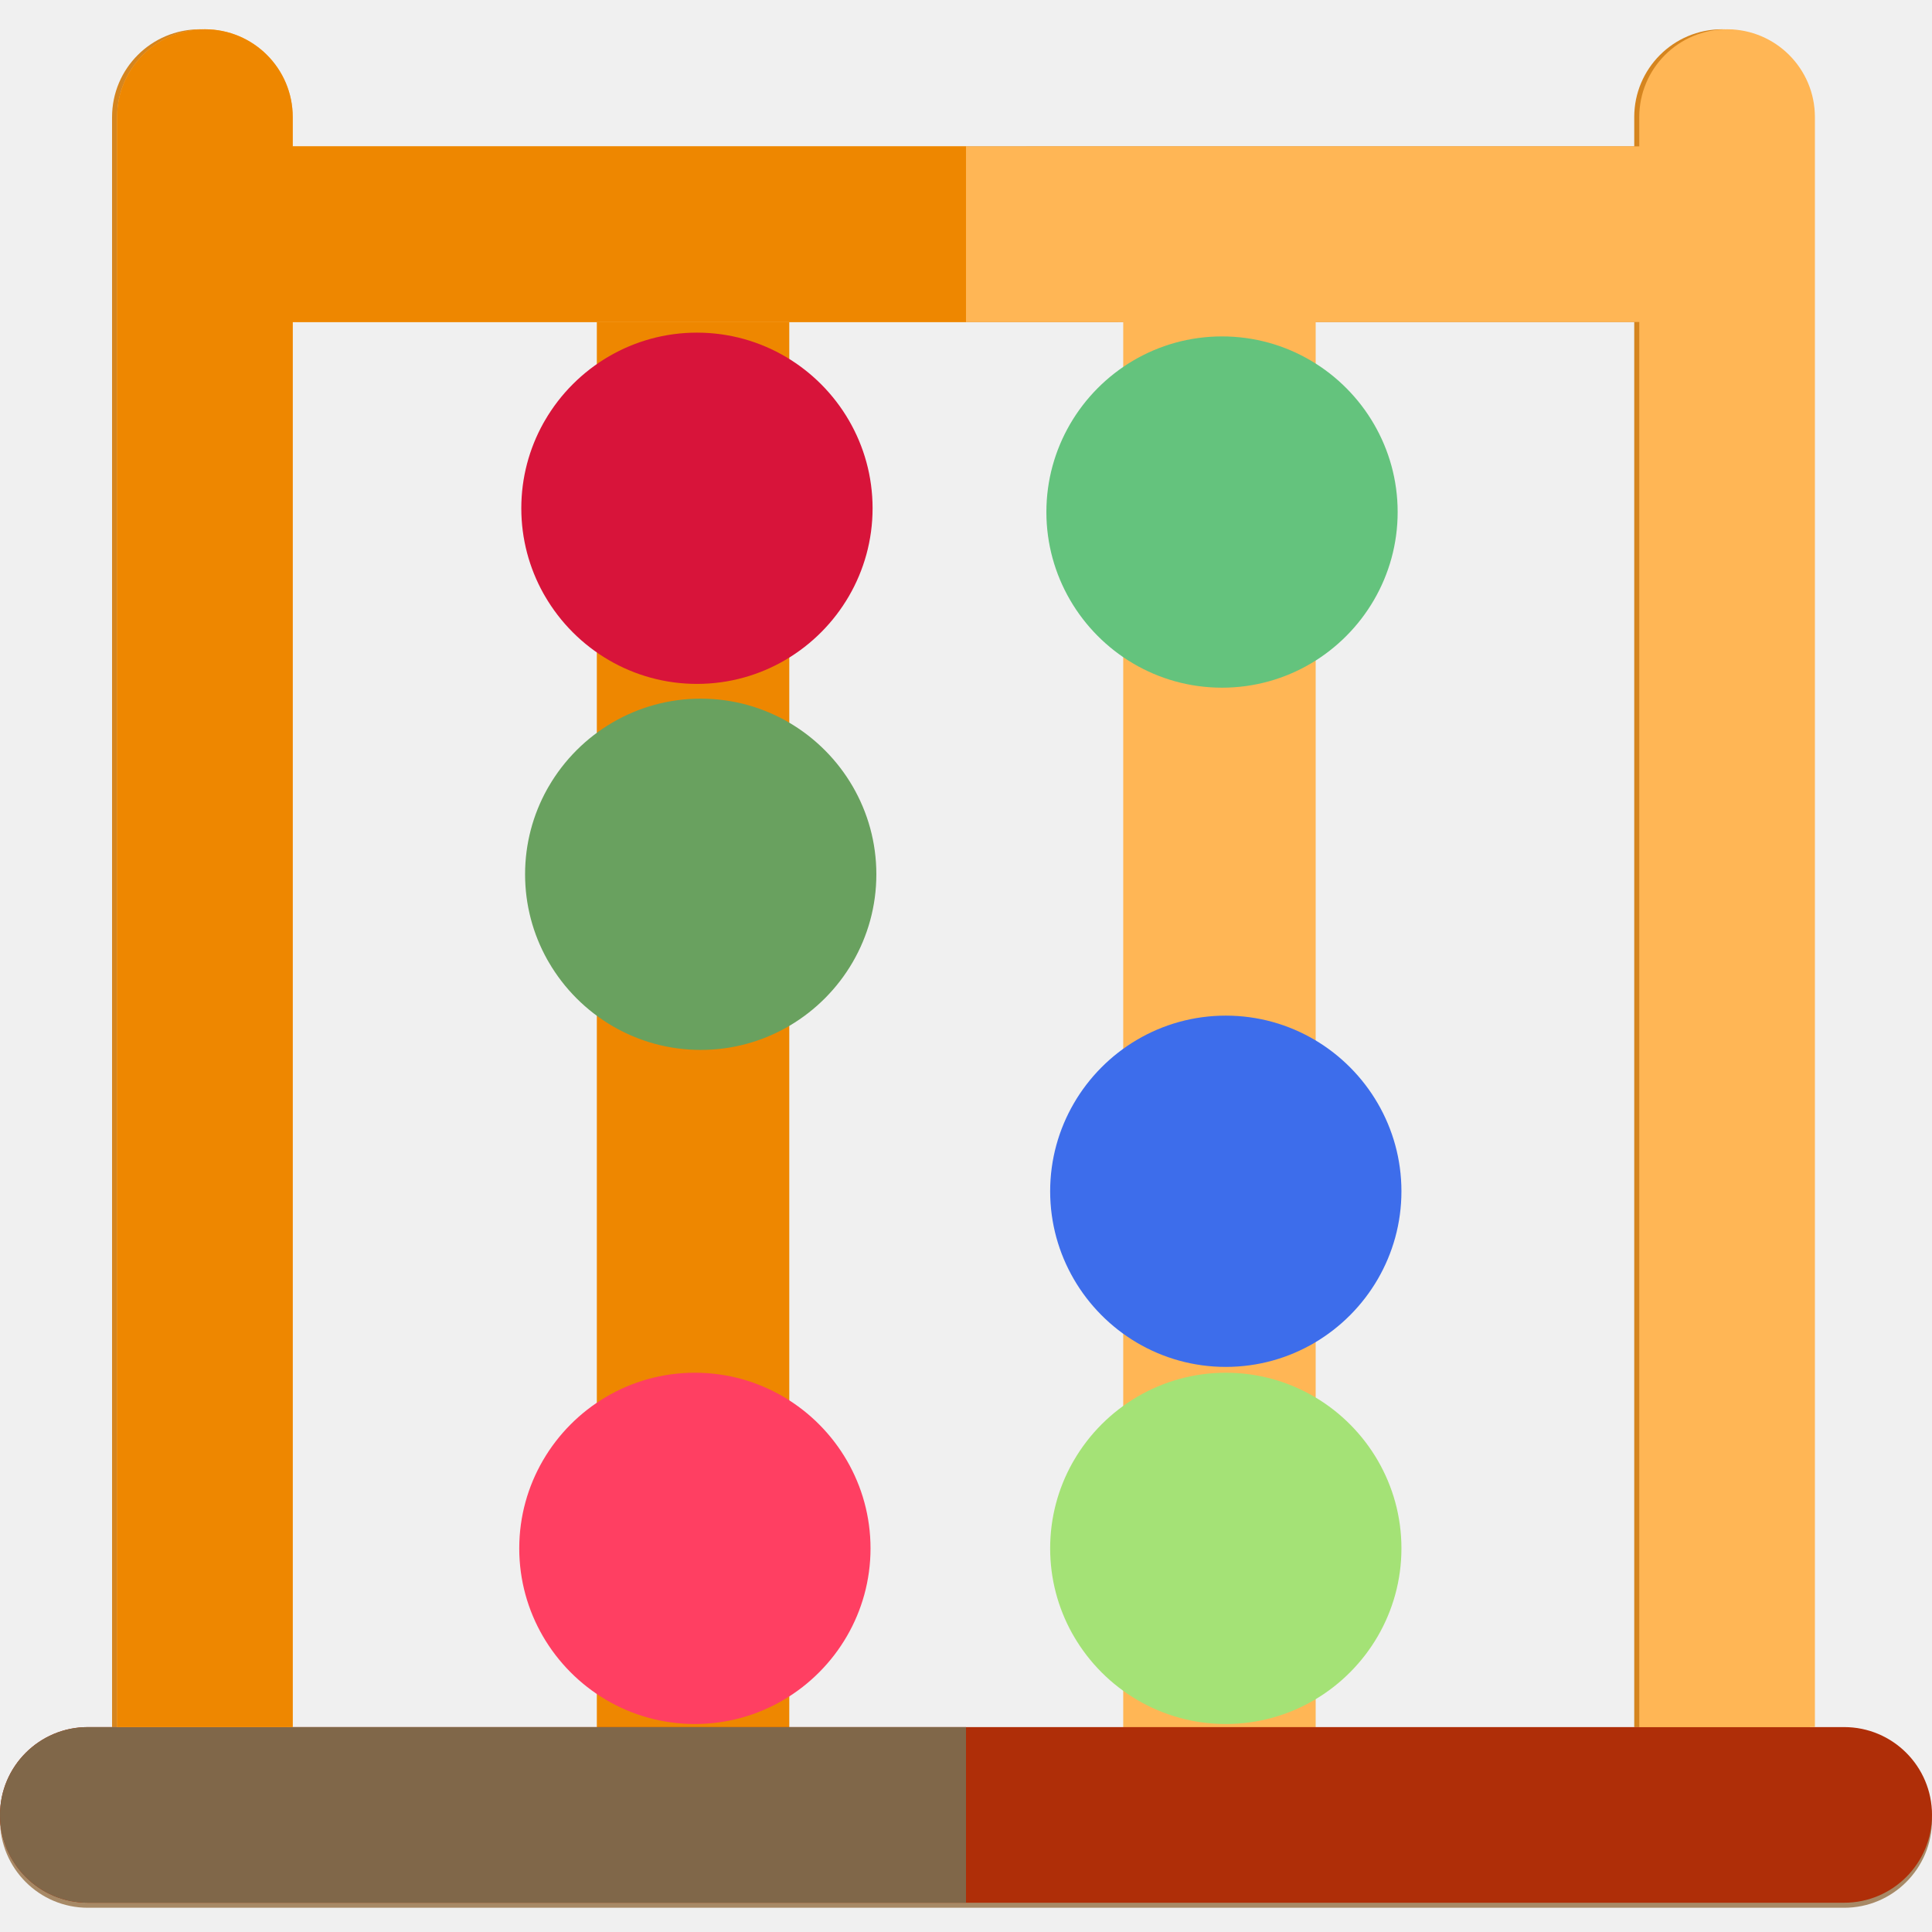
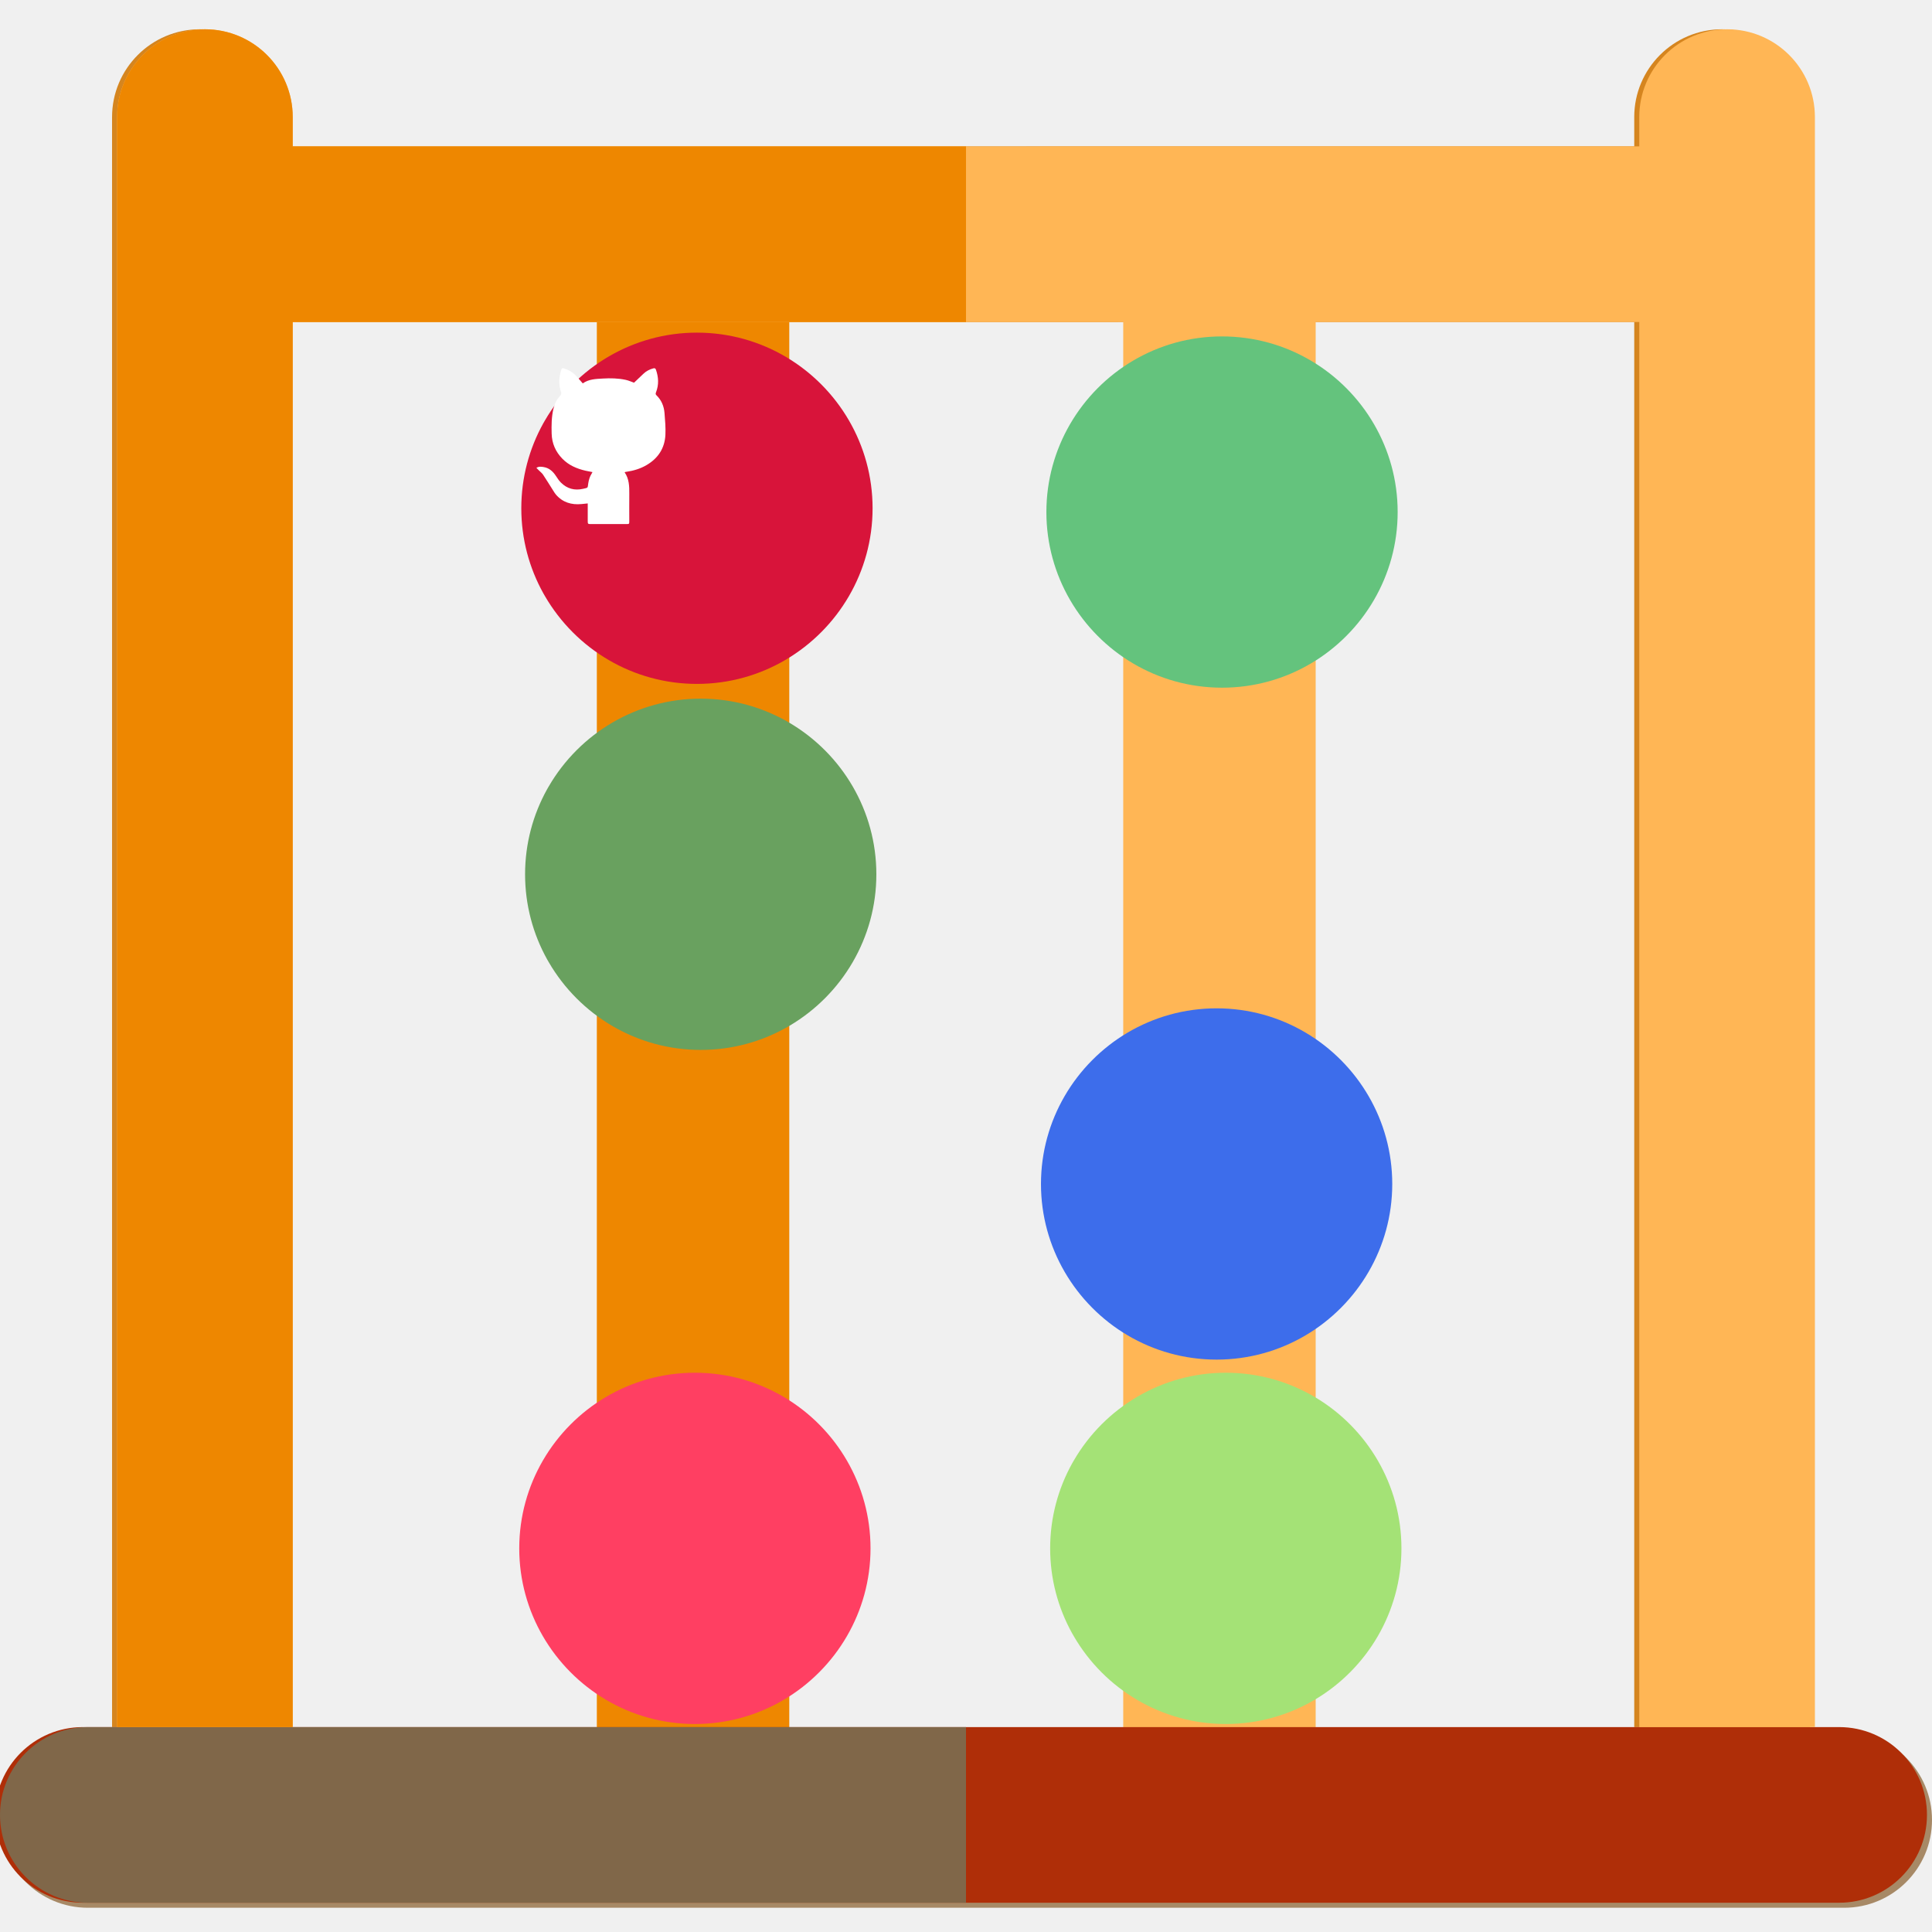
- <svg xmlns="http://www.w3.org/2000/svg" width="512" height="512">
+ <svg xmlns="http://www.w3.org/2000/svg" xmlns:xlink="http://www.w3.org/1999/xlink" width="512" height="512">
  <g>
    <g id="svg_1">
      <rect id="svg_47" height="373" width="51" y="85" x="158.167" stroke-linecap="null" stroke-linejoin="null" stroke-dasharray="null" stroke-width="null" fill="#ee8700" />
      <path id="svg_2" fill="#D5851F" d="m76.244,364.606l-0.001,-46.546l0,-93.09l0,-139.618l356.848,-0.019l0,94.091l0,45.546l0,93.091l0,46.546l0,93.091l46.545,0l0,-116.365l0,-139.636l0,-139.636l0,-31.031c0,-12.853 -10.42,-23.273 -23.273,-23.273s-23.273,10.42 -23.273,23.273l0,7.758l-356.847,0.018l0,-7.776c0,-12.853 -10.42,-23.273 -23.273,-23.273s-23.273,10.421 -23.273,23.273l0,31.049l0,0.002l0,0.002l0,279.229l0,0.022c0,0.006 0,0.014 0,0.02l0.002,116.343l46.545,0l0,-93.091z" />
      <rect transform="rotate(99.22989 197.1667,110.5) " id="svg_46" height="1" width="0" y="110" x="197.167" stroke-linecap="null" stroke-linejoin="null" stroke-dasharray="null" stroke-width="null" fill="#D5851F" />
      <rect id="svg_49" height="373" width="51" y="85" x="297.667" stroke-linecap="null" stroke-linejoin="null" stroke-dasharray="null" stroke-width="null" fill="#ffb655" />
    </g>
    <path id="svg_15" fill="#A78966" d="m488.727,459.03l-7.758,0l-46.545,0l-178.424,0l-178.423,0l-46.545,0l-7.759,0c-12.853,0 -23.273,10.42 -23.273,23.273c0,12.853 10.42,23.273 23.273,23.273l31.032,0l201.695,0l201.697,0l31.03,0c12.853,0 23.273,-10.42 23.273,-23.273c0,-12.853 -10.42,-23.273 -23.273,-23.273z" />
-     <path id="svg_5" fill="#AF2E08" d="m488.727,457.697l-7.758,0l-46.545,0l-356.847,0l-46.545,0l-7.759,0c-12.853,0 -23.273,10.42 -23.273,23.273c0,12.853 10.42,23.273 23.273,23.273l31.032,0l403.392,0l31.03,0c12.853,0 23.273,-10.42 23.273,-23.273c0,-12.853 -10.42,-23.273 -23.273,-23.273z" />
+     <path id="svg_5" fill="#AF2E08" d="m487.394,457.697l-7.758,0l-46.545,0l-356.847,0l-46.545,0l-7.759,0c-12.853,0 -23.273,10.42 -23.273,23.273c0,12.853 10.42,23.273 23.273,23.273l31.032,0l403.392,0l31.03,0c12.853,0 23.273,-10.42 23.273,-23.273c0,-12.853 -10.42,-23.273 -23.273,-23.273z" />
    <g id="svg_6">
      <path id="svg_7" fill="#69A15F" d="m225.981,208.424c-8.06,-13.898 -23.093,-23.273 -40.284,-23.273c-8.476,0 -16.421,2.288 -23.273,6.262c-7.045,4.087 -12.924,9.964 -17.011,17.011c-0.147,0.254 -0.296,0.507 -0.441,0.763c-3.703,6.676 -5.821,14.348 -5.821,22.509s2.118,15.833 5.821,22.509c0.144,0.256 0.293,0.51 0.441,0.763c4.087,7.047 9.965,12.924 17.011,17.011c6.851,3.975 14.797,6.262 23.273,6.262c17.191,0 32.223,-9.374 40.284,-23.273c3.973,-6.853 6.262,-14.798 6.262,-23.273s-2.289,-16.419 -6.262,-23.271z" />
    </g>
-     <g id="svg_9">
-       <path id="svg_10" fill="#3D6DEB" d="m324.848,269.152c-17.191,0 -32.223,9.374 -40.284,23.273c-3.973,6.851 -6.262,14.798 -6.262,23.273c0,8.474 2.289,16.42 6.262,23.273c8.06,13.898 23.093,23.273 40.284,23.273s32.223,-9.374 40.284,-23.273c3.973,-6.853 6.262,-14.798 6.262,-23.273s-2.288,-16.421 -6.262,-23.273c-8.06,-13.899 -23.093,-23.273 -40.284,-23.273z" />
-     </g>
    <path id="svg_20" fill="#64C37D" d="m323.848,89.152c-17.191,0 -32.223,9.374 -40.284,23.273c-3.973,6.853 -6.262,14.798 -6.262,23.273c0,8.474 2.289,16.42 6.262,23.273c8.06,13.898 23.093,23.273 40.284,23.273s32.223,-9.374 40.284,-23.273c3.975,-6.853 6.262,-14.798 6.262,-23.273s-2.288,-16.42 -6.262,-23.273c-8.06,-13.899 -23.093,-23.273 -40.284,-23.273z" />
-     <path id="svg_22" fill="#A4E276" d="m324.848,363.788c-8.476,0 -16.421,2.288 -23.273,6.262c-7.045,4.087 -12.924,9.964 -17.011,17.011c-0.147,0.254 -0.296,0.507 -0.441,0.763c-3.703,6.676 -5.821,14.348 -5.821,22.509c0,8.161 2.118,15.833 5.821,22.509c0.144,0.256 0.293,0.51 0.441,0.763c4.087,7.047 9.965,12.924 17.011,17.011c6.852,3.975 14.797,6.262 23.273,6.262c17.191,0 32.223,-9.374 40.284,-23.273c3.975,-6.853 6.262,-14.798 6.262,-23.273c0,-8.474 -2.288,-16.42 -6.262,-23.273c-8.06,-13.897 -23.093,-23.271 -40.284,-23.271z" />
-     <path id="svg_27" fill="#806749" d="m77.577,457.697l-46.545,0l-7.759,0c-12.853,0 -23.273,10.42 -23.273,23.273c0,12.853 10.42,23.273 23.273,23.273l31.032,0l201.695,0l0,-46.545l-178.423,0l0,-0.001z" />
    <g id="svg_16">
      <path id="svg_17" fill="#FFB655" d="m457.697,7.758c-12.853,0 -23.273,10.42 -23.273,23.273l0,7.758l-178.424,0.008l-178.424,0.009l0,-7.776c0,-12.853 -10.42,-23.273 -23.273,-23.273s-23.273,10.421 -23.273,23.273l0,31.049l0,0.003l0,0.002l0,279.229l0,0.02c0,0.006 0,0.014 0,0.02l0.002,116.343l46.545,0l0,-93.091l-0.001,-279.253l178.424,-0.009l178.424,-0.009l0,93.091l0,139.637l0,46.546l0,93.091l46.545,0l0,-116.366l0,-139.636l0,-139.636l0,-31.031c0.001,-12.852 -10.419,-23.272 -23.272,-23.272z" />
    </g>
+     <path id="svg_22" fill="#A4E276" d="m324.848,363.788c-8.476,0 -16.421,2.288 -23.273,6.262c-7.045,4.087 -12.924,9.964 -17.011,17.011c-0.147,0.254 -0.296,0.507 -0.441,0.763c-3.703,6.676 -5.821,14.348 -5.821,22.509c0,8.161 2.118,15.833 5.821,22.509c0.144,0.256 0.293,0.51 0.441,0.763c4.087,7.047 9.965,12.924 17.011,17.011c6.852,3.975 14.797,6.262 23.273,6.262c17.191,0 32.223,-9.374 40.284,-23.273c3.975,-6.853 6.262,-14.798 6.262,-23.273c0,-8.474 -2.288,-16.42 -6.262,-23.273c-8.06,-13.897 -23.093,-23.271 -40.284,-23.271z" />
+     <path id="svg_27" fill="#806749" d="m77.577,457.697l-46.545,0l-7.759,0c-12.853,0 -23.273,10.42 -23.273,23.273c0,12.853 10.42,23.273 23.273,23.273l31.032,0l201.695,0l0,-46.545l-178.423,0l0,-0.001z" />
    <path id="svg_28" fill="#D8143A" d="m224.981,111.424c-8.06,-13.898 -23.093,-23.273 -40.284,-23.273c-8.476,0 -16.421,2.288 -23.273,6.262c-7.045,4.087 -12.924,9.964 -17.011,17.011c-0.147,0.254 -0.296,0.507 -0.441,0.763c-3.703,6.676 -5.821,14.348 -5.821,22.509s2.118,15.833 5.821,22.509c0.144,0.256 0.293,0.51 0.441,0.763c4.087,7.047 9.965,12.924 17.011,17.011c6.851,3.975 14.797,6.262 23.273,6.262c17.191,0 32.223,-9.374 40.284,-23.273c3.975,-6.853 6.262,-14.798 6.262,-23.273s-2.289,-16.418 -6.262,-23.271z" />
    <g id="svg_23">
      <path id="svg_24" fill="#EE8700" d="m77.576,31.03c0,-12.853 -10.42,-23.273 -23.273,-23.273s-23.273,10.421 -23.273,23.273l0,31.049l0,0.003l0,0.002l0,279.229l0,0.02c0,0.006 0,0.014 0,0.02l0.002,116.343l46.545,0l0,-93.091l-0.001,-46.546l0,-93.089l0,-46.546l0,-93.072l178.424,-0.009l0,-46.546l-178.424,0.009l0,-7.776z" />
    </g>
    <path id="svg_29" fill="#FF3F62" d="m184.152,456.879c17.191,0 32.223,-9.374 40.284,-23.273c3.975,-6.853 6.262,-14.798 6.262,-23.273c0,-8.474 -2.288,-16.42 -6.262,-23.273c-8.06,-13.898 -23.093,-23.273 -40.284,-23.273s-32.223,9.374 -40.284,23.273c-3.973,6.853 -6.262,14.798 -6.262,23.273c0,8.474 2.288,16.42 6.262,23.273c8.06,13.899 23.093,23.273 40.284,23.273z" />
    <g id="svg_31" />
    <g id="svg_32" />
    <g id="svg_33" />
    <g id="svg_34" />
    <g id="svg_35" />
    <g id="svg_36" />
    <g id="svg_37" />
    <g id="svg_38" />
    <g id="svg_39" />
    <g id="svg_40" />
    <g id="svg_41" />
    <g id="svg_42" />
    <g id="svg_43" />
    <g id="svg_44" />
    <g id="svg_45" />
+     <g id="svg_54" />
+     <use fill="#ffffff" x="1255.751" y="1233.72" transform="matrix(0.08069542,0,0,0.08069542,37.26763,-1.985069) " xlink:href="#svg_57" id="svg_58" />
+     <path id="svg_10" fill="#3D6DEB" d="m322.414,267.218c-17.191,0 -32.223,9.374 -40.284,23.273c-3.973,6.851 -6.262,14.798 -6.262,23.273c0,8.474 2.289,16.42 6.262,23.273c8.06,13.898 23.093,23.273 40.284,23.273s32.223,-9.374 40.284,-23.273c3.973,-6.853 6.262,-14.798 6.262,-23.273s-2.288,-16.421 -6.262,-23.273c-8.06,-13.899 -23.093,-23.273 -40.284,-23.273z" />
+     <g id="svg_59" />
  </g>
+   <defs>
+     <symbol width="1024px" viewBox="0 0 1024 1024" id="svg_57" height="1024px">
+       <g>
+         <path fill-rule="evenodd" d="m667.575,684.036c29.498,42.729 31.01,91.438 30.54,140.826c-0.57,59.8 -0.111,119.604 -0.05,179.408c0.022,19.207 -0.445,19.731 -19.1,19.729c-78.256,-0.012 -156.512,-0.005 -234.769,-0.007c-17.454,0 -19.02,-1.667 -18.996,-19.188c0.055,-38.141 0.018,-76.282 0.018,-116.467c-13.499,1.382 -27.038,2.831 -40.589,4.143c-66.12,6.401 -123.748,-10.497 -168.359,-62.186c-6.244,-7.236 -11.229,-15.609 -16.383,-23.721c-22.712,-35.758 -44.708,-71.988 -68.222,-107.205c-7.278,-10.897 -18.543,-19.128 -27.959,-28.601c-4.959,-4.988 -9.87,-10.026 -15.707,-15.965c16.315,-10.603 31.94,-7.718 46.736,-5.44c36.94,5.688 61.914,28.566 81.694,58.915c9.845,15.105 20.032,30.51 32.675,43.164c40.49,40.528 89.668,53.605 145.37,40.97c35.929,-8.152 28.961,-4.369 34.328,-37.189c3.585,-21.921 9.63,-42.799 21.561,-61.729c1.978,-3.141 3.617,-6.494 6.054,-10.913c-15.766,-3.111 -30.49,-5.605 -45.016,-8.956c-57.636,-13.29 -110.782,-35.758 -152.841,-78.96c-44.573,-45.789 -68.698,-100.626 -70.376,-164.982c-1.411,-54.079 -1.079,-107.997 11.167,-161.119c7.859,-34.098 22.069,-64.649 47.012,-89.985c3.865,-3.928 6.128,-13.232 4.327,-18.359c-17.77,-50.603 -15.334,-100.626 1.086,-150.939c2.823,-8.653 5.798,-10.738 14.439,-8.377c31.695,8.664 58.827,25.018 81.457,48.459c15.443,15.996 29.577,33.263 44.914,50.663c39.151,-28.285 85.473,-29.278 131.177,-31.946c50.531,-2.949 101.104,-2.15 150.76,8.614c19.284,4.182 37.626,12.71 54.768,18.69c20.14,-19.135 40.941,-38.615 61.418,-58.433c18.493,-17.898 40.396,-29.047 65.105,-35.647c9.458,-2.526 14.257,-0.28 17.46,8.951c16.997,48.973 19.867,97.926 0.771,147.019c-2.784,7.161 -4.695,13.899 1.884,20.188c33.405,31.945 50.024,72.171 53.556,117.249c3.73,47.601 8.206,95.606 5.865,143.117c-4.347,88.167 -48.115,154.374 -124.163,198.896c-40.771,23.87 -85.285,36.961 -131.779,43.855c-2.664,0.394 -5.354,0.662 -7.979,1.232c-1.061,0.234 -1.983,1.116 -3.854,2.226z" clip-rule="evenodd" />
+       </g>
+     </symbol>
+   </defs>
</svg>
